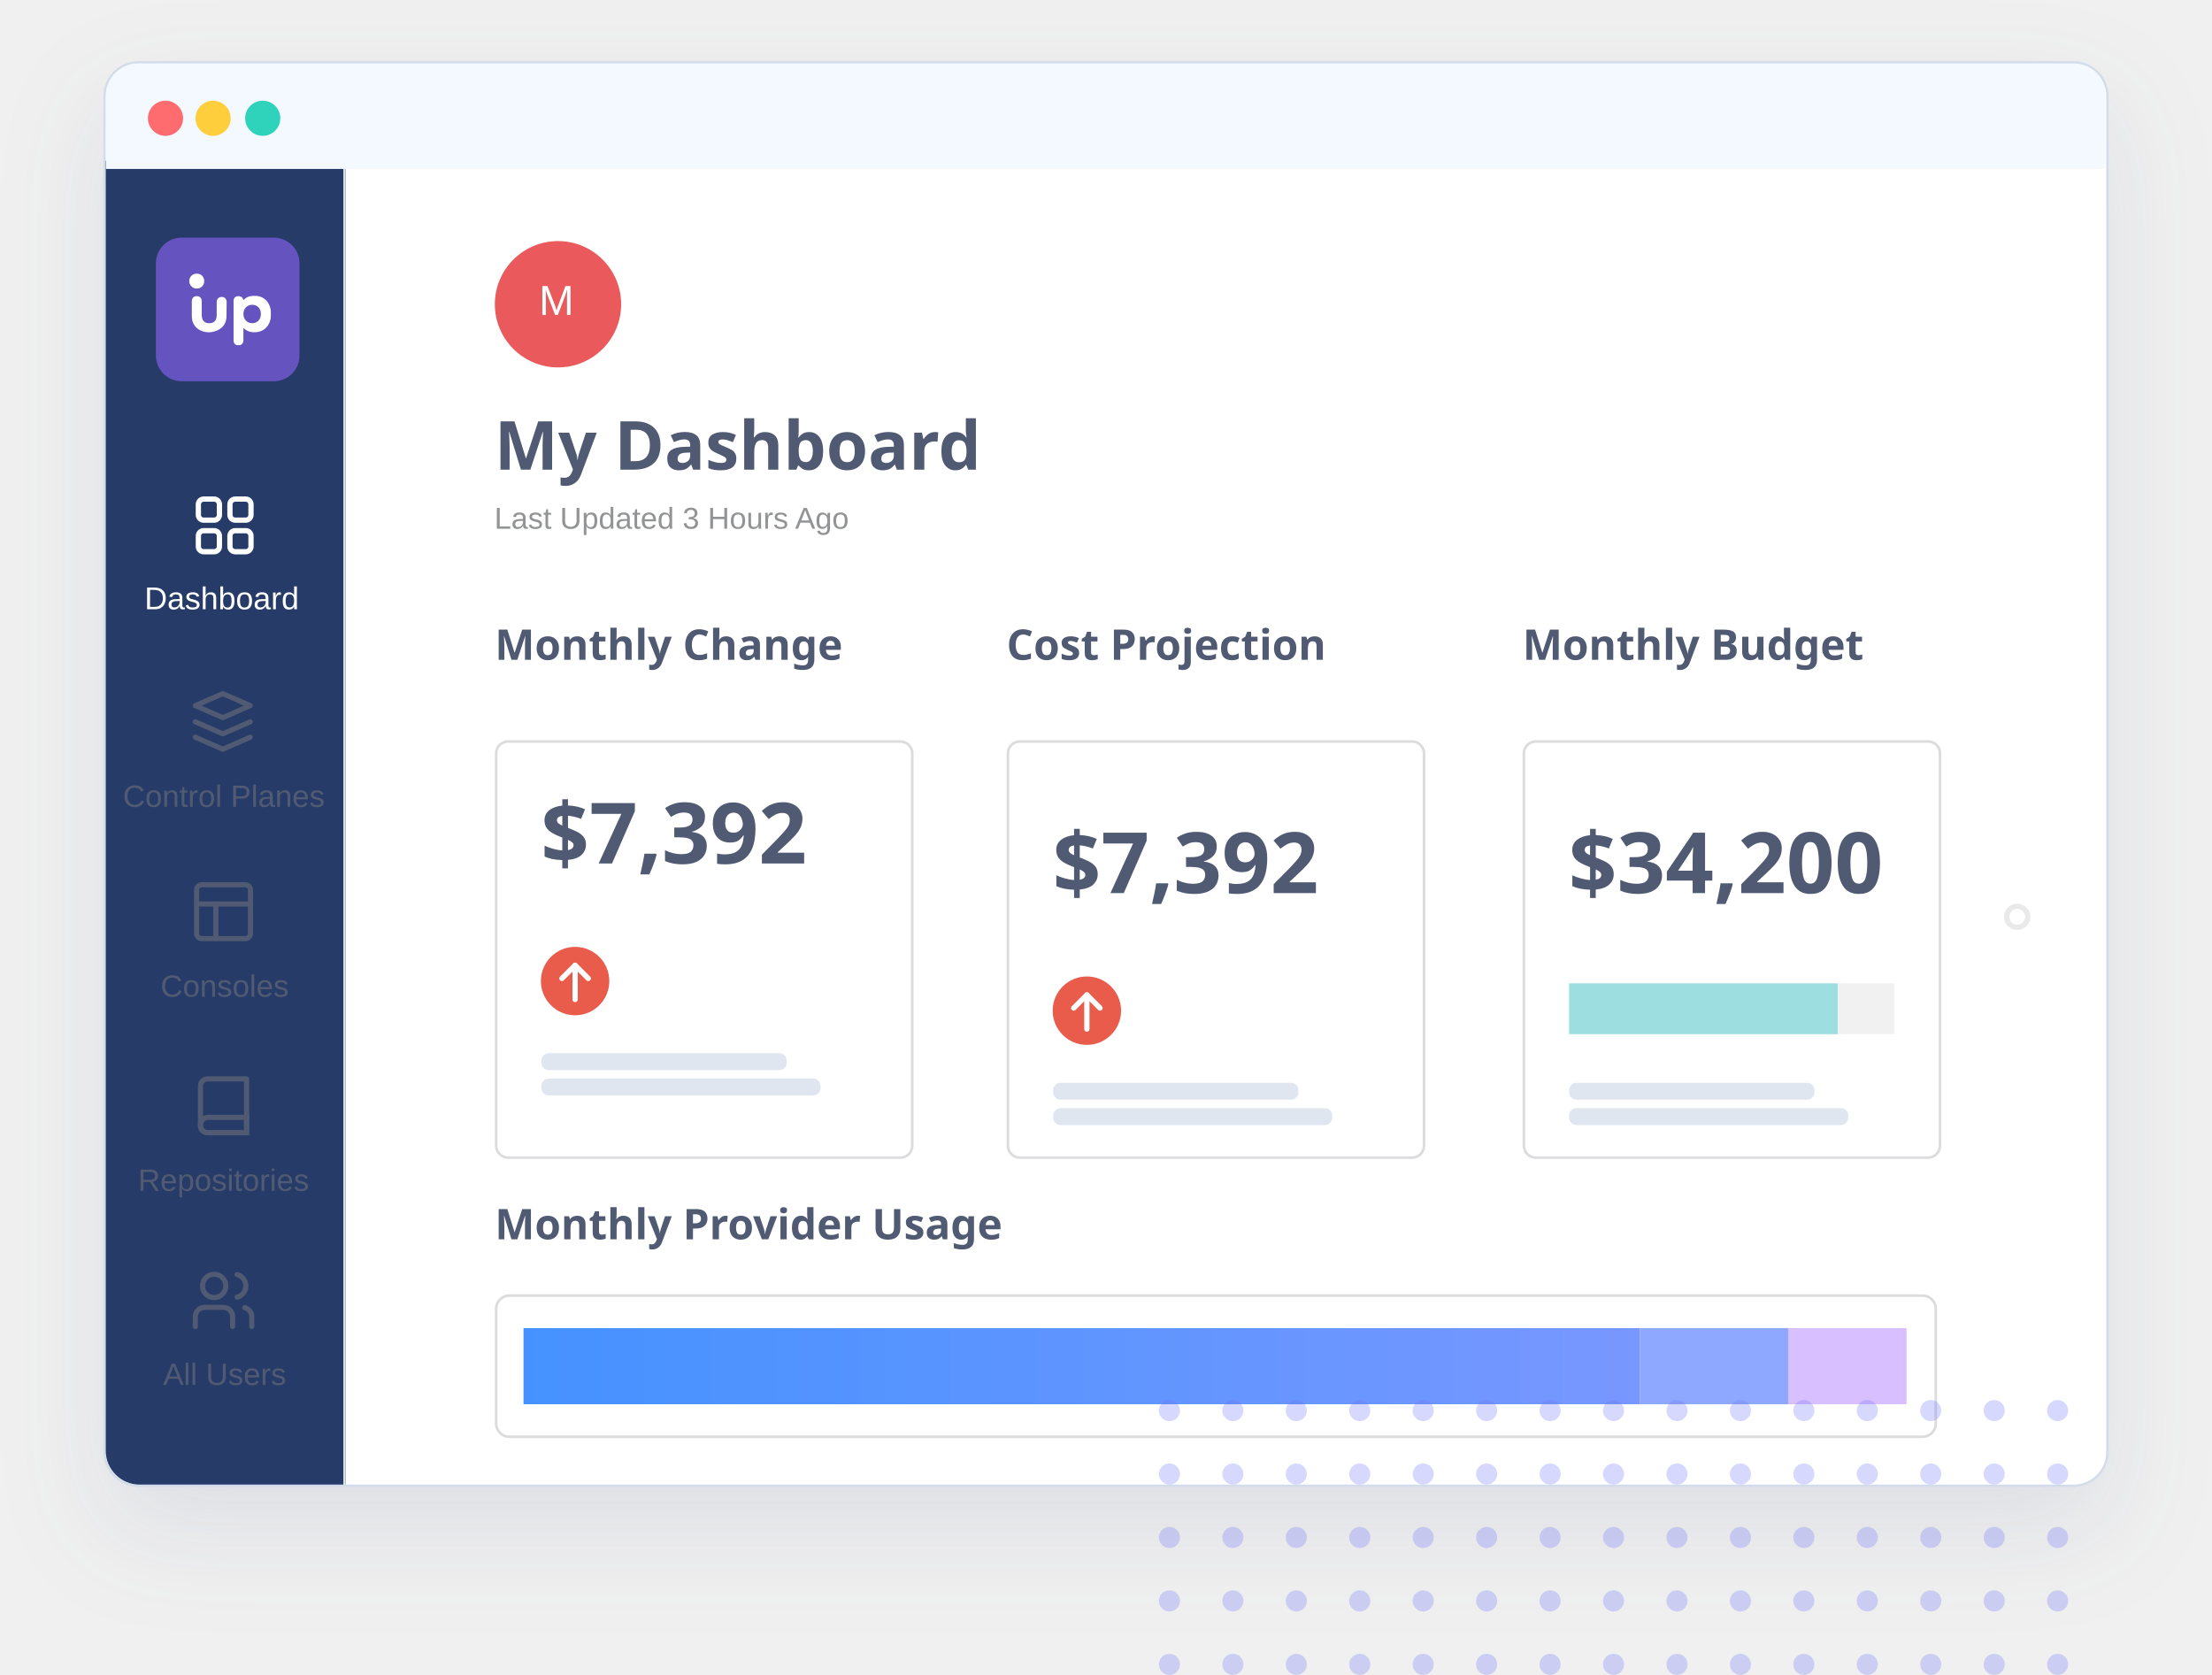
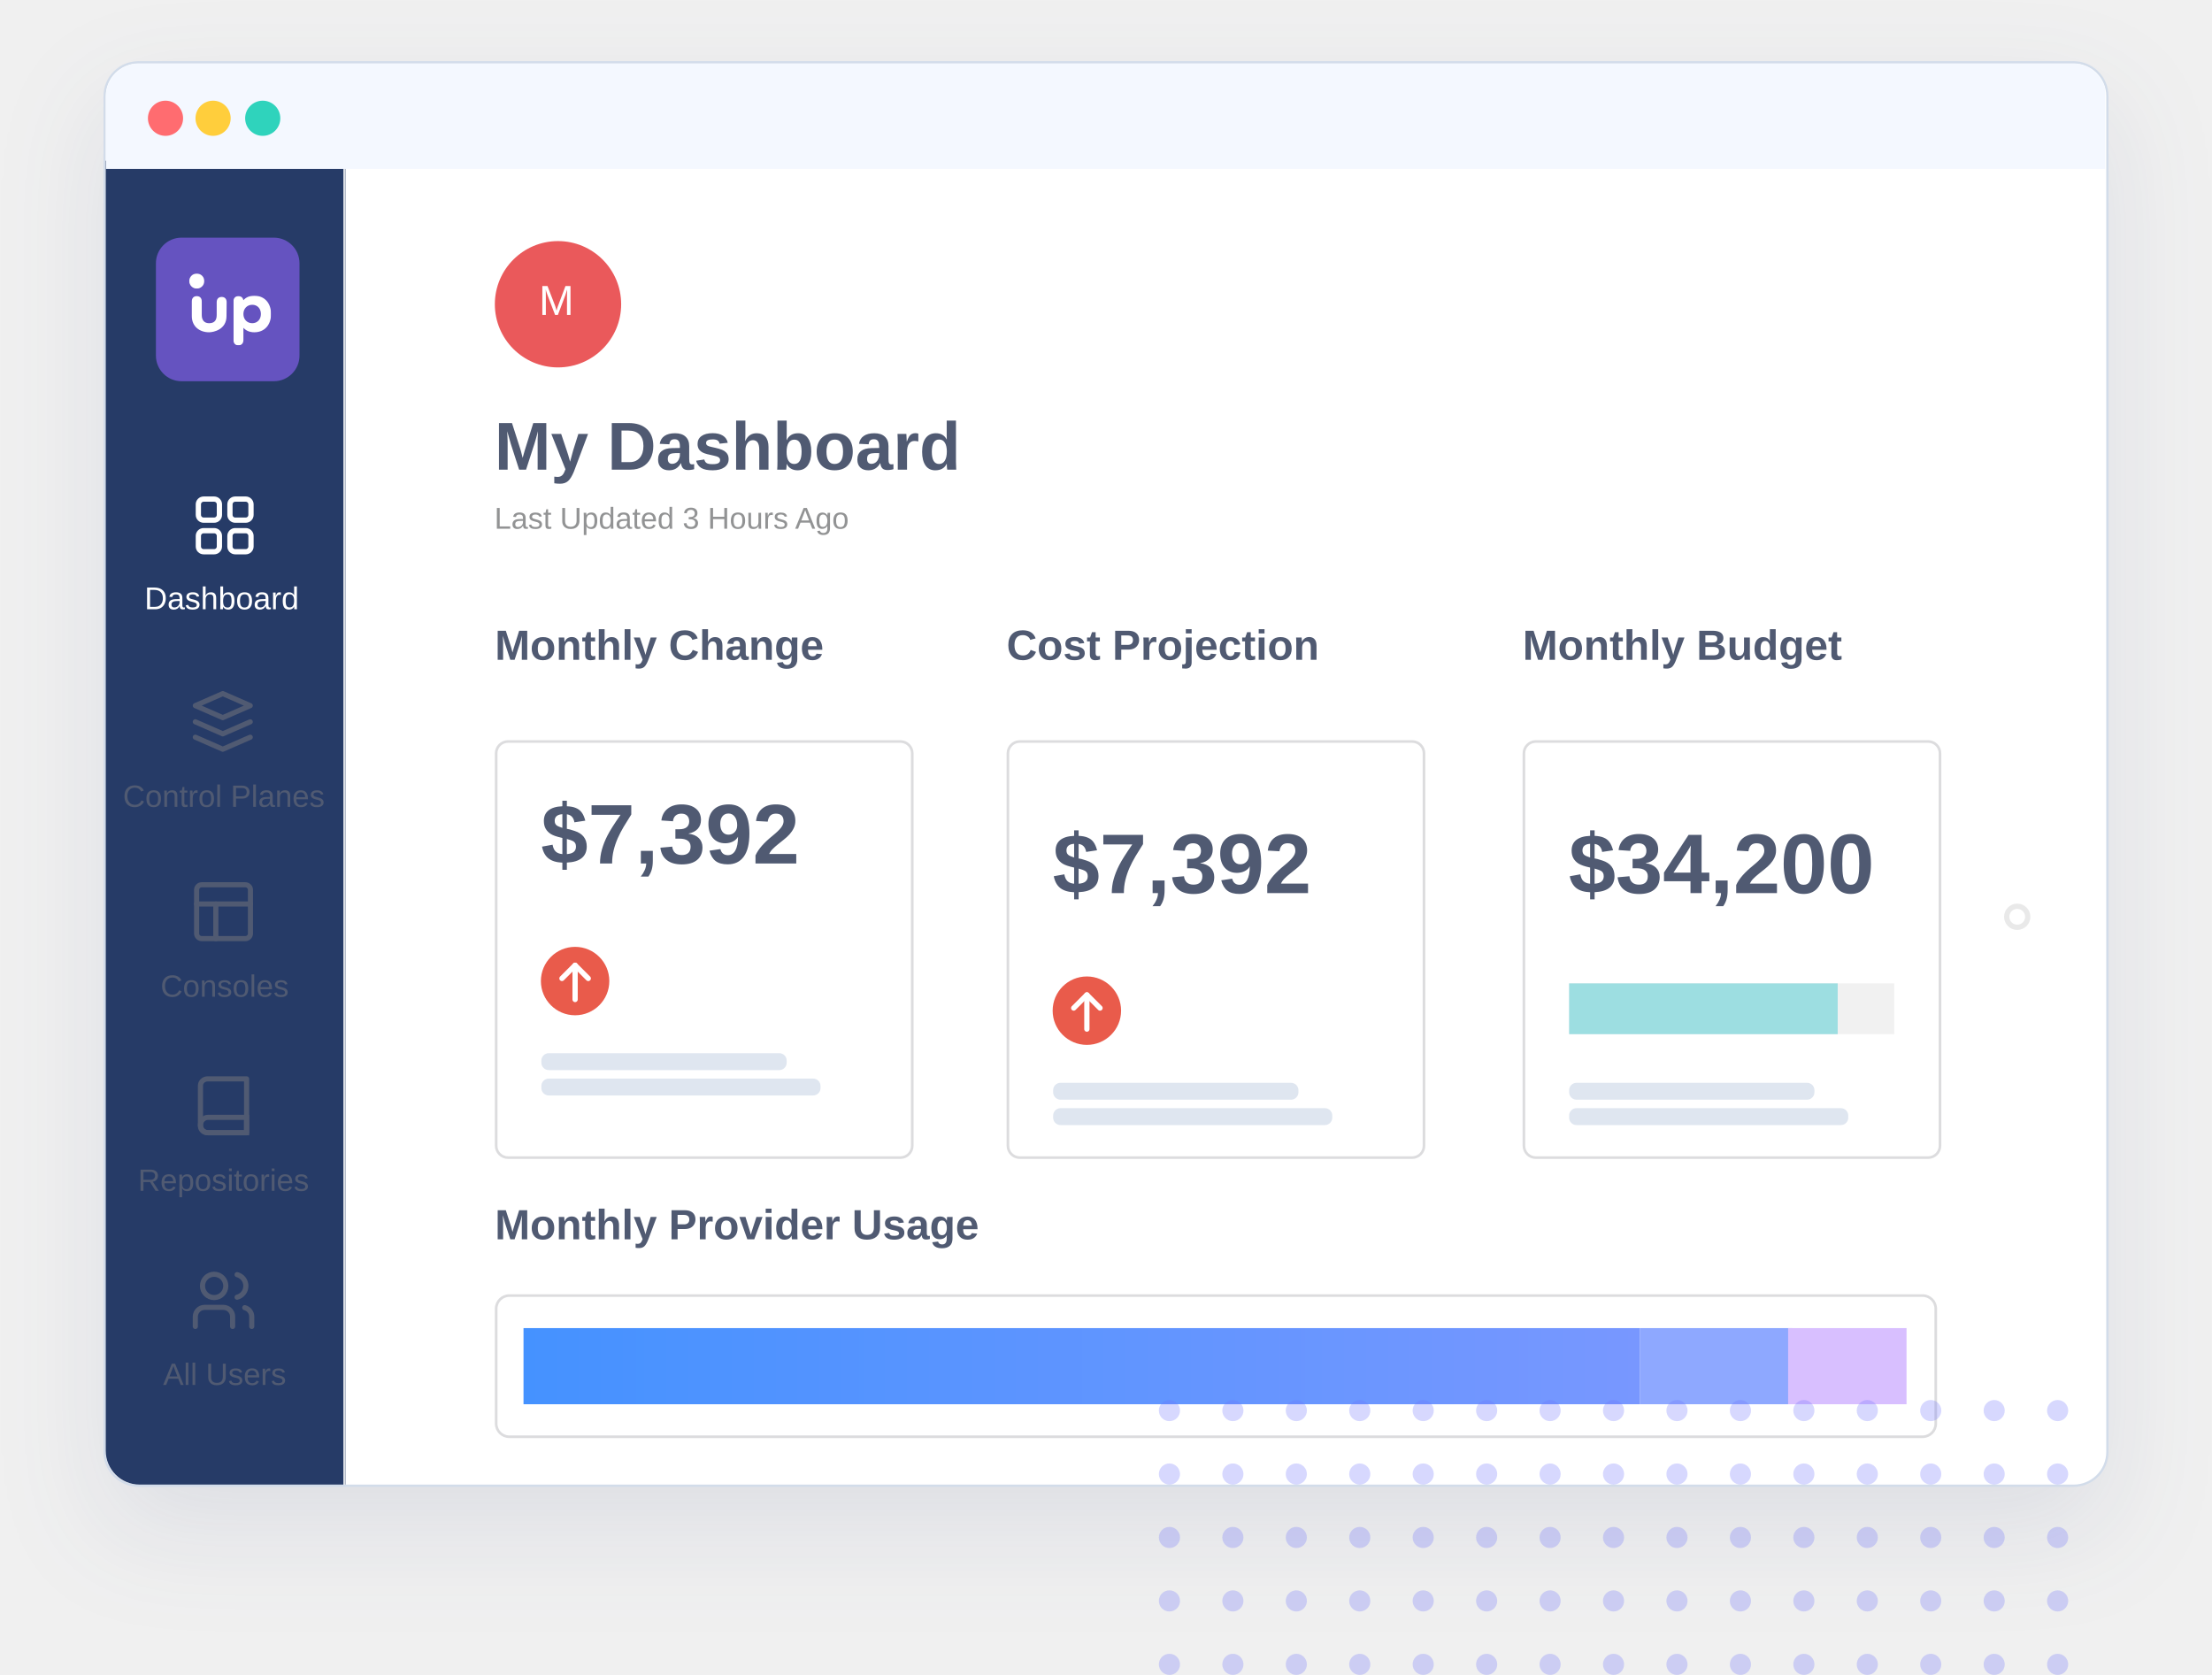
<svg xmlns="http://www.w3.org/2000/svg" xmlns:xlink="http://www.w3.org/1999/xlink" width="523px" height="396px" viewBox="0 0 523 396" version="1.1">
  <defs>
    <rect id="path-1" x="0" y="0" width="473" height="336" rx="8" />
    <filter x="-9.1%" y="-9.8%" width="118.2%" height="125.6%" filterUnits="objectBoundingBox" id="filter-3">
      <feMorphology radius="0.532" operator="dilate" in="SourceAlpha" result="shadowSpreadOuter1" />
      <feOffset dx="0" dy="10" in="shadowSpreadOuter1" result="shadowOffsetOuter1" />
      <feGaussianBlur stdDeviation="12.5" in="shadowOffsetOuter1" result="shadowBlurOuter1" />
      <feComposite in="shadowBlurOuter1" in2="SourceAlpha" operator="out" result="shadowBlurOuter1" />
      <feColorMatrix values="0 0 0 0 0.192   0 0 0 0 0.251   0 0 0 0 0.467  0 0 0 0.1 0" type="matrix" in="shadowBlurOuter1" />
    </filter>
    <polygon id="path-4" points="0 0 8.886 0 8.886 11.734 0 11.734" />
    <polygon id="path-6" points="0 0 3.56 0 3.56 3.561 0 3.561" />
    <linearGradient x1="50%" y1="0%" x2="50%" y2="100%" id="linearGradient-8">
      <stop stop-color="#7897FF" offset="0%" />
      <stop stop-color="#4592FF" offset="100%" />
    </linearGradient>
  </defs>
  <g id="Home" stroke="none" stroke-width="1" fill="none" fill-rule="evenodd">
    <g id="Home-v2" transform="translate(-758, -4033)">
      <g id="Group-27" transform="translate(783, 4048)">
        <g id="Group-15">
          <g id="Group-14">
            <mask id="mask-2" fill="white">
              <use xlink:href="#path-1" />
            </mask>
            <g id="Rectangle">
              <use fill="black" fill-opacity="1" filter="url(#filter-3)" xlink:href="#path-1" />
              <rect stroke="#D2DCEA" stroke-width="0.532" fill="#FFFFFF" fill-rule="evenodd" x="-0.266" y="-0.266" width="473.532" height="336.532" rx="8" />
            </g>
-             <text id="Title-Copy-103" mask="url(#mask-2)" font-family="'Avenir-Black', 'Arial Black', sans-serif" font-size="5.833" font-weight="700" line-spacing="9.114" fill="#505A72">
+             <text id="Title-Copy-103" mask="url(#mask-2)" font-family="'Avenir-Black', 'Arial', sans-serif" font-size="5.833" font-weight="700" line-spacing="9.114" fill="#505A72">
              <tspan x="346" y="181">provider-azure</tspan>
            </text>
            <g id="Text" mask="url(#mask-2)">
              <g transform="translate(235, 170)" id="Rectangle">
                <rect fill="#D2DCEA" opacity="0.718" x="0" y="0" width="58.134" height="3.509" rx="1.754" />
                <rect fill="#D2DCEA" opacity="0.718" x="0" y="5.924" width="66.403" height="3.509" rx="1.754" />
                <rect fill="#D2DCEA" opacity="0.718" x="0" y="11.393" width="60.89" height="3.509" rx="1.754" />
                <rect fill="#D2DCEA" opacity="0.718" x="0" y="17.317" width="54.375" height="3.509" rx="1.754" />
                <rect fill="#E7F0FC" x="0" y="25.064" width="66.403" height="3.509" rx="1.754" />
              </g>
            </g>
            <g id="Navigation/Desktop/Side/Minimized-with-Labels" mask="url(#mask-2)">
              <g transform="translate(-1, 23)">
                <rect id="Background" fill="#263B67" fill-rule="evenodd" x="0" y="0" width="57.702" height="324" />
                <polygon id="Vertical-HR" fill="#DCE0E6" fill-rule="evenodd" transform="translate(57.43984, 162) scale(-1, 1) translate(-57.43984, -162) " points="57.178 0 57.702 0 57.702 324 57.178 324" />
                <g id="Navigation/Desktop/Side/Minimized-with-Labels/Labels/Light-Nav-Unselected" fill="#FFFFFF" fill-rule="evenodd" transform="translate(4.602454, 125.3831)">
                  <text id="Text" fill="none" font-family="'Avenir-Roman', 'Arial', sans-serif" font-size="7.275" font-weight="normal" line-spacing="12.124">
                    <tspan x="0.453" y="27.378" fill="#505A72">Control Planes</tspan>
                  </text>
                  <g id="Layers/24x24-Slate" fill="none" transform="translate(16.97403, 0)" stroke="#505A72" stroke-linecap="round" stroke-linejoin="round" stroke-width="1">
                    <g id="Group" transform="translate(0.606215, 0.606215)">
                      <polygon id="Stroke-5" stroke-width="1.212" points="6.492 4.52278937e-14 1.39991099e-14 2.84 6.492 5.681 12.985 2.84" />
                      <polyline id="Stroke-6" stroke-width="1.212" points="-2.69213653e-14 10.306 6.492 13.146 12.984 10.306" />
                      <polyline id="Stroke-7" stroke-width="1.212" points="-2.69213653e-14 6.668 6.492 9.509 12.984 6.668" />
                    </g>
                  </g>
                </g>
                <text id="Text-Copy" fill="none" font-family="'Avenir-Roman', 'Arial', sans-serif" font-size="7.466" font-weight="normal" line-spacing="12.444">
                  <tspan x="10.166" y="106.049" fill="#FFFFFF">Dashboard</tspan>
                </text>
                <g id="Group" stroke-width="1" fill="none" fill-rule="evenodd" transform="translate(22.90025, 80)" stroke-linecap="round" stroke-linejoin="round">
                  <rect id="Rectangle-path" stroke="#FFFFFF" stroke-width="1.244" x="0" y="0" width="4.978" height="4.978" rx="1.244" />
                  <rect id="Rectangle-path" stroke="#FFFFFF" stroke-width="1.244" x="7.466" y="0" width="4.978" height="4.978" rx="1.244" />
                  <rect id="Rectangle-path" stroke="#FFFFFF" stroke-width="1.244" x="7.466" y="7.466" width="4.978" height="4.978" rx="1.244" />
                  <rect id="Rectangle-path" stroke="#FFFFFF" stroke-width="1.244" x="0" y="7.466" width="4.978" height="4.978" rx="1.244" />
                </g>
                <g id="Navigation/Desktop/Side/Minimized-with-Labels/Labels/Light-Nav-Unselected" fill="#A6AEC1" fill-rule="evenodd" transform="translate(4.602454, 170.2741)">
                  <text id="Text" fill="none" font-family="'Avenir-Roman', 'Arial', sans-serif" font-size="7.275" font-weight="normal" line-spacing="12.124">
                    <tspan x="9.35" y="27.378" fill="#505A72">Consoles</tspan>
                  </text>
                  <g id="Layout/24x24-Slate" fill="none" transform="translate(16.97403, 0)" stroke="#505A72" stroke-linecap="round" stroke-linejoin="round" stroke-width="1.212">
                    <rect id="Rectangle-path" x="0.909" y="0.909" width="12.731" height="12.731" rx="1.212" />
                    <line x1="0.909" y1="5.456" x2="13.64" y2="5.456" id="Shape" />
                    <line x1="5.456" y1="13.64" x2="5.456" y2="5.456" id="Shape" />
                  </g>
                </g>
                <g id="Navigation/Desktop/Side/Minimized-with-Labels/Labels/Light-Nav-Unselected" fill="#A6AEC1" fill-rule="evenodd" transform="translate(4.602454, 216.1651)">
                  <text id="Text" fill="none" font-family="'Avenir-Roman', 'Arial', sans-serif" font-size="7.275" font-weight="normal" line-spacing="12.124">
                    <tspan x="4.033" y="27.378" fill="#505A72">Repositories</tspan>
                  </text>
                  <g id="Repository/24x24/Slate" fill="none" transform="translate(16.97403, 0)" stroke="#505A72" stroke-width="1.212">
                    <path d="M3.637,10.003 L12.731,10.003 L12.731,10.003 L12.731,13.64 L3.637,13.64 C2.633,13.64 1.819,12.826 1.819,11.821 C1.819,10.817 2.633,10.003 3.637,10.003 Z" id="Rectangle" />
                    <path d="M3.524,0.909 L12.731,0.909 L12.731,13.64 L3.524,13.64 C2.582,13.64 1.819,12.927 1.819,12.049 L1.819,2.501 C1.819,1.622 2.582,0.909 3.524,0.909 Z" id="Shape" stroke-linecap="round" stroke-linejoin="round" />
                  </g>
                </g>
                <g id="Navigation/Desktop/Side/Minimized-with-Labels/Labels/Light-Nav-Unselected" fill="#A6AEC1" fill-rule="evenodd" transform="translate(4.602454, 262.0561)">
                  <text id="Text" fill="none" font-family="'Avenir-Roman', 'Arial', sans-serif" font-size="7.275" font-weight="normal" line-spacing="12.124">
                    <tspan x="9.965" y="27.378" fill="#505A72">All Users</tspan>
                  </text>
                  <g id="Users/24x24-Slate" fill="none" transform="translate(16.97403, 0)" stroke="#505A72" stroke-linecap="round" stroke-linejoin="round" stroke-width="1">
                    <g id="Group" transform="translate(0.606215, 1.212431)">
                      <path d="M8.818,12.345 L8.818,10.03 C8.818,9.154 8.306,8.397 7.565,8.041 C7.277,7.903 6.954,7.826 6.613,7.826 L2.204,7.826 C0.987,7.826 3.99513061e-13,8.813 3.99513061e-13,10.03 L3.99513061e-13,12.345" id="Shape" stroke-width="1.212" />
                      <path d="M13.337,12.345 L13.337,10.03 C13.336,9.026 12.656,8.148 11.683,7.897" id="Shape" stroke-width="1.212" />
                      <circle id="Oval" stroke-width="1.212" cx="4.45" cy="2.756" r="2.756" />
                      <path d="M9.879,0.09 C11.098,0.402 11.951,1.5 11.951,2.759 C11.951,4.018 11.098,5.116 9.879,5.428" id="Shape" stroke-width="1.212" />
                    </g>
                  </g>
                </g>
                <g id="Navigation/Desktop/Side/Minimized-with-Labels/Labels/Light-Nav-Unselected" fill="#A6AEC1" fill-rule="evenodd" transform="translate(4.602454, 315.8381)">
                  <text id="Text" fill="none" font-family="'Avenir-Roman', 'Arial', sans-serif" font-size="7.275" font-weight="normal" line-spacing="12.124">
                    <tspan x="12.653" y="27.378" fill="#505A72">Robots</tspan>
                  </text>
                  <g id="Robot/24x24/Slate" fill="none" transform="translate(16.97403, 0)" stroke="#505A72" stroke-linecap="round" stroke-linejoin="round" stroke-width="1">
                    <g id="Group" transform="translate(0.606215, 0.606215)">
                      <rect id="Rectangle-path" stroke-width="1.212" x="0" y="0" width="13.337" height="13.337" rx="3.637" />
                      <path d="M6.769,4.244 C8.164,4.244 9.295,5.374 9.295,6.769 C9.295,8.164 8.164,9.295 6.769,9.295 C5.374,9.295 4.244,8.164 4.244,6.769 C4.244,5.374 5.374,4.244 6.769,4.244 Z" id="Rectangle-path" stroke-width="1.212" />
                    </g>
                  </g>
                </g>
                <g id="Logo" stroke-width="1" fill="none" fill-rule="evenodd" transform="translate(12.86405, 18.18646)">
                  <rect id="Rectangle" fill="#6553C0" x="0" y="0" width="33.948" height="33.948" rx="6.062" />
                  <g id="Group-4" transform="translate(7.880798, 8.487014)">
                    <path d="M8.842,6.766 L8.809,10.068 C8.809,13.243 5.752,13.886 4.689,13.886 C2.476,13.886 0.608,12.539 0.608,10.068 L0.608,6.578 C0.608,5.806 1.053,5.343 1.775,5.343 C2.513,5.343 2.958,5.806 2.958,6.578 L2.958,9.803 C2.958,11.056 3.591,11.742 4.689,11.742 C5.855,11.742 6.492,11.158 6.492,9.803 L6.492,6.766 C6.492,5.994 6.938,5.531 7.676,5.531 C8.397,5.531 8.842,5.994 8.842,6.766" id="Fill-1" fill="#FFFFFF" />
                    <g id="Group-5" transform="translate(10.45552, 5.240307)">
                      <mask id="mask-5" fill="white">
                        <use xlink:href="#path-4" />
                      </mask>
                      <g id="Clip-4" />
                      <path d="M6.484,4.323 C6.484,3.019 5.643,2.144 4.443,2.144 C3.225,2.144 2.35,3.054 2.35,4.323 C2.35,5.592 3.225,6.502 4.443,6.502 C5.643,6.502 6.484,5.609 6.484,4.323 M8.886,4.323 C8.886,6.948 7.307,8.646 4.923,8.646 C3.843,8.646 2.967,8.269 2.384,7.616 L2.35,7.616 L2.35,10.481 C2.35,11.253 1.904,11.734 1.166,11.734 C0.446,11.734 0,11.253 0,10.481 L0,1.338 C0,0.566 0.446,0.103 1.166,0.103 C1.8,0.103 2.23,0.446 2.333,1.046 L2.367,1.046 C2.95,0.377 3.825,0 4.923,0 C7.307,0 8.886,1.698 8.886,4.323" id="Fill-3" fill="#FFFFFF" mask="url(#mask-5)" />
                    </g>
                    <g id="Group-8">
                      <mask id="mask-7" fill="white">
                        <use xlink:href="#path-6" />
                      </mask>
                      <g id="Clip-7" />
                      <path d="M3.56,1.78 C3.56,2.764 2.764,3.561 1.78,3.561 C0.797,3.561 -0,2.764 -0,1.78 C-0,0.797 0.797,-0 1.78,-0 C2.764,-0 3.56,0.797 3.56,1.78" id="Fill-6" fill="#FFFFFF" mask="url(#mask-7)" />
                    </g>
                  </g>
                </g>
              </g>
            </g>
            <g id="Text" mask="url(#mask-2)">
              <g transform="translate(345, 190)" id="Rectangle">
                <rect fill="#D2DCEA" opacity="0.718" x="0" y="0" width="58.134" height="3.509" rx="1.754" />
                <rect fill="#D2DCEA" opacity="0.718" x="0" y="5.924" width="66.403" height="3.509" rx="1.754" />
                <rect fill="#D2DCEA" opacity="0.718" x="0" y="11.393" width="60.89" height="3.509" rx="1.754" />
                <rect fill="#D2DCEA" opacity="0.718" x="0" y="17.317" width="54.375" height="3.509" rx="1.754" />
                <rect fill="#E7F0FC" x="0" y="25.064" width="66.403" height="3.509" rx="1.754" />
              </g>
            </g>
            <g id="Margins/Header/Subtext-and-Buttons" mask="url(#mask-2)">
              <g transform="translate(91.89873, 80.03798)">
-                 <text id="My-Dashboard" font-family="'Avenir-Black', 'Arial Black', sans-serif" font-size="16" font-weight="700" line-spacing="17.863">
+                 <text id="My-Dashboard" font-family="'Avenir-Black', 'Arial', sans-serif" font-size="16" font-weight="700" line-spacing="17.863">
                  <tspan x="0" y="16" fill="#505A72">My Dashboard</tspan>
                </text>
                <text id="Subtext" font-family="'Avenir-Roman', 'Arial', sans-serif" font-size="7.145" font-weight="normal" line-spacing="10.208">
                  <tspan x="0" y="29.967" fill="#929394">Last Updated 3 Hours Ago</tspan>
                </text>
              </g>
            </g>
            <g id="Avatar/Companies/48x48-Copy-2" mask="url(#mask-2)">
              <g transform="translate(92, 42)">
                <circle id="Oval-2" fill="#EA595B" fill-rule="evenodd" cx="14.933" cy="14.933" r="14.933" />
                <text id="M" fill="none" font-family="'Avenir-Roman', 'Arial', sans-serif" font-size="9.955" font-weight="normal" line-spacing="15.555">
                  <tspan x="10.418" y="17.466" fill="#FFFFFF">M</tspan>
                </text>
              </g>
            </g>
            <path d="M4.253,1.11910481e-13 L468.468,1.11910481e-13 C470.817,1.41885212e-13 472.722,1.904 472.722,4.253 L472.722,24.945 L472.722,24.945 L0,24.945 L0,4.253 C-2.8766438e-16,1.904 1.904,1.14118334e-13 4.253,1.11910481e-13 Z" id="Rectangle" fill="#F4F8FF" mask="url(#mask-2)" />
            <circle id="Oval" fill="#FF6C70" mask="url(#mask-2)" cx="14.131" cy="12.962" r="4.157" />
            <circle id="Oval-Copy" fill="#FFCE3C" mask="url(#mask-2)" cx="25.381" cy="12.962" r="4.157" />
            <circle id="Oval-Copy-2" fill="#2FD3BC" mask="url(#mask-2)" cx="37.119" cy="12.962" r="4.157" />
          </g>
          <g id="Cards/Standard-Copy-2" transform="translate(92, 159.9988)" fill="#FFFFFF" stroke="#DCDCDE" stroke-width="0.622">
            <path d="M95.889,0.312 L3.111,0.312 C2.338,0.312 1.638,0.626 1.131,1.132 C0.624,1.639 0.311,2.339 0.311,3.112 L0.311,95.89 C0.311,96.663 0.624,97.363 1.131,97.87 C1.638,98.377 2.338,98.69 3.111,98.69 L95.889,98.69 C96.662,98.69 97.362,98.377 97.869,97.87 C98.376,97.363 98.689,96.663 98.689,95.89 L98.689,3.112 C98.689,2.339 98.376,1.639 97.869,1.132 C97.362,0.626 96.662,0.312 95.889,0.312 Z" id="Rectangle-21-Copy-2" />
          </g>
          <g id="Cards/Standard-Copy-14" transform="translate(213, 159.9988)" fill="#FFFFFF" stroke="#DCDCDE" stroke-width="0.622">
            <path d="M95.889,0.312 L3.111,0.312 C2.338,0.312 1.638,0.626 1.131,1.132 C0.624,1.639 0.311,2.339 0.311,3.112 L0.311,95.89 C0.311,96.663 0.624,97.363 1.131,97.87 C1.638,98.377 2.338,98.69 3.111,98.69 L95.889,98.69 C96.662,98.69 97.362,98.377 97.869,97.87 C98.376,97.363 98.689,96.663 98.689,95.89 L98.689,3.112 C98.689,2.339 98.376,1.639 97.869,1.132 C97.362,0.626 96.662,0.312 95.889,0.312 Z" id="Rectangle-21-Copy-2" />
          </g>
          <rect id="Rectangle" fill="#D2DCEA" opacity="0.718" x="103" y="234" width="58" height="4" rx="1.754" />
          <rect id="Rectangle-Copy-3" fill="#D2DCEA" opacity="0.718" x="224" y="241" width="58" height="4" rx="1.754" />
          <rect id="Rectangle" fill="#D2DCEA" opacity="0.718" x="103" y="240" width="66" height="4" rx="1.754" />
          <rect id="Rectangle-Copy-4" fill="#D2DCEA" opacity="0.718" x="224" y="247" width="66" height="4" rx="1.754" />
-           <text id="Monthly-Change" font-family="'Avenir-Black', 'Arial Black', sans-serif" font-size="10" font-weight="700" line-spacing="15.555" fill="#505A72">
+           <text id="Monthly-Change" font-family="'Avenir-Black', 'Arial', sans-serif" font-size="10" font-weight="700" line-spacing="15.555" fill="#505A72">
            <tspan x="92" y="141">Monthly Change</tspan>
          </text>
-           <text id="Cost-Projection" font-family="'Avenir-Black', 'Arial Black', sans-serif" font-size="10" font-weight="700" line-spacing="15.555" fill="#505A72">
+           <text id="Cost-Projection" font-family="'Avenir-Black', 'Arial', sans-serif" font-size="10" font-weight="700" line-spacing="15.555" fill="#505A72">
            <tspan x="213" y="141">Cost Projection</tspan>
          </text>
-           <text id="Monthly-Budget" font-family="'Avenir-Black', 'Arial Black', sans-serif" font-size="10" font-weight="700" line-spacing="15.555" fill="#505A72">
+           <text id="Monthly-Budget" font-family="'Avenir-Black', 'Arial', sans-serif" font-size="10" font-weight="700" line-spacing="15.555" fill="#505A72">
            <tspan x="335" y="141">Monthly Budget</tspan>
          </text>
-           <text id="$7,392" font-family="'Avenir-Black', 'Arial Black', sans-serif" font-size="20" font-weight="700" line-spacing="31.11" fill="#505A72">
+           <text id="$7,392" font-family="'Avenir-Black', 'Arial', sans-serif" font-size="20" font-weight="700" line-spacing="31.11" fill="#505A72">
            <tspan x="102.888" y="189.153">$7,392</tspan>
          </text>
-           <text id="$7,392-copy" font-family="'Avenir-Black', 'Arial Black', sans-serif" font-size="20" font-weight="700" line-spacing="31.11" fill="#505A72">
+           <text id="$7,392-copy" font-family="'Avenir-Black', 'Arial', sans-serif" font-size="20" font-weight="700" line-spacing="31.11" fill="#505A72">
            <tspan x="223.888" y="196.153">$7,392</tspan>
          </text>
          <circle id="Oval" fill="#E95B4B" cx="110.976" cy="216.951" r="8.089" />
          <circle id="Oval-Copy-5" fill="#E95B4B" cx="231.976" cy="223.951" r="8.089" />
          <g id="Arrow-Up/16x16" transform="translate(107.8653, 213.2182)" stroke="#FFFFFF" stroke-linecap="round" stroke-linejoin="round" stroke-width="1.244">
            <line x1="3.111" y1="8.089" x2="3.111" y2="0" id="Shape" />
            <polyline id="Shape" points="0 3.111 3.111 0 6.222 3.111" />
          </g>
          <g id="Arrow-Up/16x16-Copy-2" transform="translate(228.8653, 220.2182)" stroke="#FFFFFF" stroke-linecap="round" stroke-linejoin="round" stroke-width="1.244">
            <line x1="3.111" y1="8.089" x2="3.111" y2="0" id="Shape" />
            <polyline id="Shape" points="0 3.111 3.111 0 6.222 3.111" />
          </g>
          <g id="Cards/Standard-Copy-14" transform="translate(335, 159.9988)" fill="#FFFFFF" stroke="#DCDCDE" stroke-width="0.622">
            <path d="M95.889,0.312 L3.111,0.312 C2.338,0.312 1.638,0.626 1.131,1.132 C0.624,1.639 0.311,2.339 0.311,3.112 L0.311,95.89 C0.311,96.663 0.624,97.363 1.131,97.87 C1.638,98.377 2.338,98.69 3.111,98.69 L95.889,98.69 C96.662,98.69 97.362,98.377 97.869,97.87 C98.376,97.363 98.689,96.663 98.689,95.89 L98.689,3.112 C98.689,2.339 98.376,1.639 97.869,1.132 C97.362,0.626 96.662,0.312 95.889,0.312 Z" id="Rectangle-21-Copy-2" />
          </g>
          <rect id="Rectangle-Copy-3" fill="#D2DCEA" opacity="0.718" x="346" y="241" width="58" height="4" rx="1.754" />
          <rect id="Rectangle-Copy-4" fill="#D2DCEA" opacity="0.718" x="346" y="247" width="66" height="4" rx="1.754" />
-           <text id="$34,200" font-family="'Avenir-Black', 'Arial Black', sans-serif" font-size="20" font-weight="700" line-spacing="31.11" fill="#505A72">
+           <text id="$34,200" font-family="'Avenir-Black', 'Arial', sans-serif" font-size="20" font-weight="700" line-spacing="31.11" fill="#505A72">
            <tspan x="345.888" y="196.153">$34,200</tspan>
          </text>
          <g id="Arrow-Up/16x16-Copy-2" transform="translate(350.8653, 220.2182)" stroke="#FFFFFF" stroke-linecap="round" stroke-linejoin="round" stroke-width="1.244">
            <line x1="3.111" y1="8.089" x2="3.111" y2="0" id="Shape" />
            <polyline id="Shape" points="0 3.111 3.111 0 6.222 3.111" />
          </g>
          <circle id="Oval-6" stroke="#E9E9E9" stroke-width="1.244" fill="#FFFFFF" cx="451.949" cy="201.752" r="2.489" />
          <g id="Cards/Standard-Copy-6" transform="translate(91.77805, 290.1097)" fill="#FFFFFF" stroke="#DCDCDE" stroke-width="0.622">
            <rect id="Rectangle-21-Copy-2" x="0.533" y="1.201" width="340.378" height="33.378" rx="3.111" />
          </g>
-           <text id="Monthly-Provider-Usa" font-family="'Avenir-Black', 'Arial Black', sans-serif" font-size="10" font-weight="700" line-spacing="15.555" fill="#505A72">
+           <text id="Monthly-Provider-Usa" font-family="'Avenir-Black', 'Arial', sans-serif" font-size="10" font-weight="700" line-spacing="15.555" fill="#505A72">
            <tspan x="92" y="278">Monthly Provider Usage</tspan>
          </text>
          <rect id="Path" fill="url(#linearGradient-8)" transform="translate(230.7781, 308) rotate(-270) translate(-230.7781, -308) " x="221.778" y="176" width="18" height="264" />
          <rect id="Path-Copy-3" fill="#8EA8FF" transform="translate(380.7781, 308) rotate(-270) translate(-380.7781, -308) " x="371.778" y="290" width="18" height="36" />
          <rect id="Path-Copy-4" fill="#D8BFFF" transform="translate(411.7781, 308) rotate(-270) translate(-411.7781, -308) " x="402.778" y="294" width="18" height="28" />
          <g id="Group-2-Copy" transform="translate(384.7132, 223.2307) scale(-1, 1) rotate(270) translate(-384.7132, -223.2307) translate(378.2132, 184.2307)">
            <polygon id="Path" fill="#F1F1F1" points="0.231 0.825 12.231 0.825 12.231 77.713 0.231 77.713" />
            <polygon id="Path" fill="#9DDEE1" points="0.231 14.213 12.231 14.213 12.231 77.713 0.231 77.713" />
          </g>
        </g>
        <g id="Group-19-Copy-7" opacity="0.277" transform="translate(249, 316)" fill="#6C72FC">
          <circle id="Oval" cx="77.5" cy="2.5" r="2.5" />
          <circle id="Oval-Copy-6" cx="77.5" cy="17.5" r="2.5" />
          <circle id="Oval-Copy-12" cx="77.5" cy="32.5" r="2.5" />
          <circle id="Oval-Copy-18" cx="77.5" cy="47.5" r="2.5" />
          <circle id="Oval-Copy-24" cx="77.5" cy="62.5" r="2.5" />
          <circle id="Oval-Copy-2" cx="107.5" cy="2.5" r="2.5" />
          <circle id="Oval-Copy-7" cx="107.5" cy="17.5" r="2.5" />
          <circle id="Oval-Copy-13" cx="107.5" cy="32.5" r="2.5" />
          <circle id="Oval-Copy-19" cx="107.5" cy="47.5" r="2.5" />
          <circle id="Oval-Copy-25" cx="107.5" cy="62.5" r="2.5" />
          <circle id="Oval-Copy-4" cx="137.5" cy="2.5" r="2.5" />
          <circle id="Oval-Copy-8" cx="137.5" cy="17.5" r="2.5" />
          <circle id="Oval-Copy-14" cx="137.5" cy="32.5" r="2.5" />
          <circle id="Oval-Copy-20" cx="137.5" cy="47.5" r="2.5" />
          <circle id="Oval-Copy-26" cx="137.5" cy="62.5" r="2.5" />
          <circle id="Oval-Copy" cx="92.5" cy="2.5" r="2.5" />
          <circle id="Oval-Copy-9" cx="92.5" cy="17.5" r="2.5" />
          <circle id="Oval-Copy-15" cx="92.5" cy="32.5" r="2.5" />
          <circle id="Oval-Copy-21" cx="92.5" cy="47.5" r="2.5" />
          <circle id="Oval-Copy-27" cx="92.5" cy="62.5" r="2.5" />
          <circle id="Oval-Copy-3" cx="122.5" cy="2.5" r="2.5" />
          <circle id="Oval-Copy-10" cx="122.5" cy="17.5" r="2.5" />
          <circle id="Oval-Copy-16" cx="122.5" cy="32.5" r="2.5" />
          <circle id="Oval-Copy-22" cx="122.5" cy="47.5" r="2.5" />
          <circle id="Oval-Copy-28" cx="122.5" cy="62.5" r="2.5" />
          <circle id="Oval-Copy-36" cx="152.5" cy="2.5" r="2.5" />
          <circle id="Oval-Copy-37" cx="152.5" cy="17.5" r="2.5" />
          <circle id="Oval-Copy-38" cx="152.5" cy="32.5" r="2.5" />
          <circle id="Oval-Copy-39" cx="152.5" cy="47.5" r="2.5" />
          <circle id="Oval-Copy-40" cx="152.5" cy="62.5" r="2.5" />
          <circle id="Oval-Copy-42" cx="182.5" cy="2.5" r="2.5" />
          <circle id="Oval-Copy-43" cx="182.5" cy="17.5" r="2.5" />
          <circle id="Oval-Copy-44" cx="182.5" cy="32.5" r="2.5" />
          <circle id="Oval-Copy-45" cx="182.5" cy="47.5" r="2.5" />
          <circle id="Oval-Copy-46" cx="182.5" cy="62.5" r="2.5" />
          <circle id="Oval-Copy-48" cx="212.5" cy="2.5" r="2.5" />
          <circle id="Oval-Copy-49" cx="212.5" cy="17.5" r="2.5" />
          <circle id="Oval-Copy-50" cx="212.5" cy="32.5" r="2.5" />
          <circle id="Oval-Copy-51" cx="212.5" cy="47.5" r="2.5" />
          <circle id="Oval-Copy-52" cx="212.5" cy="62.5" r="2.5" />
          <circle id="Oval-Copy-54" cx="167.5" cy="2.5" r="2.5" />
          <circle id="Oval-Copy-55" cx="167.5" cy="17.5" r="2.5" />
          <circle id="Oval-Copy-56" cx="167.5" cy="32.5" r="2.5" />
          <circle id="Oval-Copy-57" cx="167.5" cy="47.5" r="2.5" />
          <circle id="Oval-Copy-58" cx="167.5" cy="62.5" r="2.5" />
          <circle id="Oval-Copy-60" cx="197.5" cy="2.5" r="2.5" />
          <circle id="Oval-Copy-61" cx="197.5" cy="17.5" r="2.5" />
          <circle id="Oval-Copy-62" cx="197.5" cy="32.5" r="2.5" />
          <circle id="Oval-Copy-63" cx="197.5" cy="47.5" r="2.5" />
          <circle id="Oval-Copy-64" cx="197.5" cy="62.5" r="2.5" />
          <circle id="Oval-Copy-36" cx="2.5" cy="2.5" r="2.5" />
          <circle id="Oval-Copy-37" cx="2.5" cy="17.5" r="2.5" />
          <circle id="Oval-Copy-38" cx="2.5" cy="32.5" r="2.5" />
          <circle id="Oval-Copy-39" cx="2.5" cy="47.5" r="2.5" />
          <circle id="Oval-Copy-40" cx="2.5" cy="62.5" r="2.5" />
          <circle id="Oval-Copy-42" cx="32.5" cy="2.5" r="2.5" />
          <circle id="Oval-Copy-43" cx="32.5" cy="17.5" r="2.5" />
          <circle id="Oval-Copy-44" cx="32.5" cy="32.5" r="2.5" />
          <circle id="Oval-Copy-45" cx="32.5" cy="47.5" r="2.5" />
          <circle id="Oval-Copy-46" cx="32.5" cy="62.5" r="2.5" />
          <circle id="Oval-Copy-48" cx="62.5" cy="2.5" r="2.5" />
          <circle id="Oval-Copy-49" cx="62.5" cy="17.5" r="2.5" />
          <circle id="Oval-Copy-50" cx="62.5" cy="32.5" r="2.5" />
          <circle id="Oval-Copy-51" cx="62.5" cy="47.5" r="2.5" />
          <circle id="Oval-Copy-52" cx="62.5" cy="62.5" r="2.5" />
          <circle id="Oval-Copy-54" cx="17.5" cy="2.5" r="2.5" />
          <circle id="Oval-Copy-55" cx="17.5" cy="17.5" r="2.5" />
          <circle id="Oval-Copy-56" cx="17.5" cy="32.5" r="2.5" />
          <circle id="Oval-Copy-57" cx="17.5" cy="47.5" r="2.5" />
          <circle id="Oval-Copy-58" cx="17.5" cy="62.5" r="2.5" />
          <circle id="Oval-Copy-60" cx="47.5" cy="2.5" r="2.5" />
          <circle id="Oval-Copy-61" cx="47.5" cy="17.5" r="2.5" />
          <circle id="Oval-Copy-62" cx="47.5" cy="32.5" r="2.5" />
          <circle id="Oval-Copy-63" cx="47.5" cy="47.5" r="2.5" />
          <circle id="Oval-Copy-64" cx="47.5" cy="62.5" r="2.5" />
        </g>
      </g>
    </g>
  </g>
</svg>
